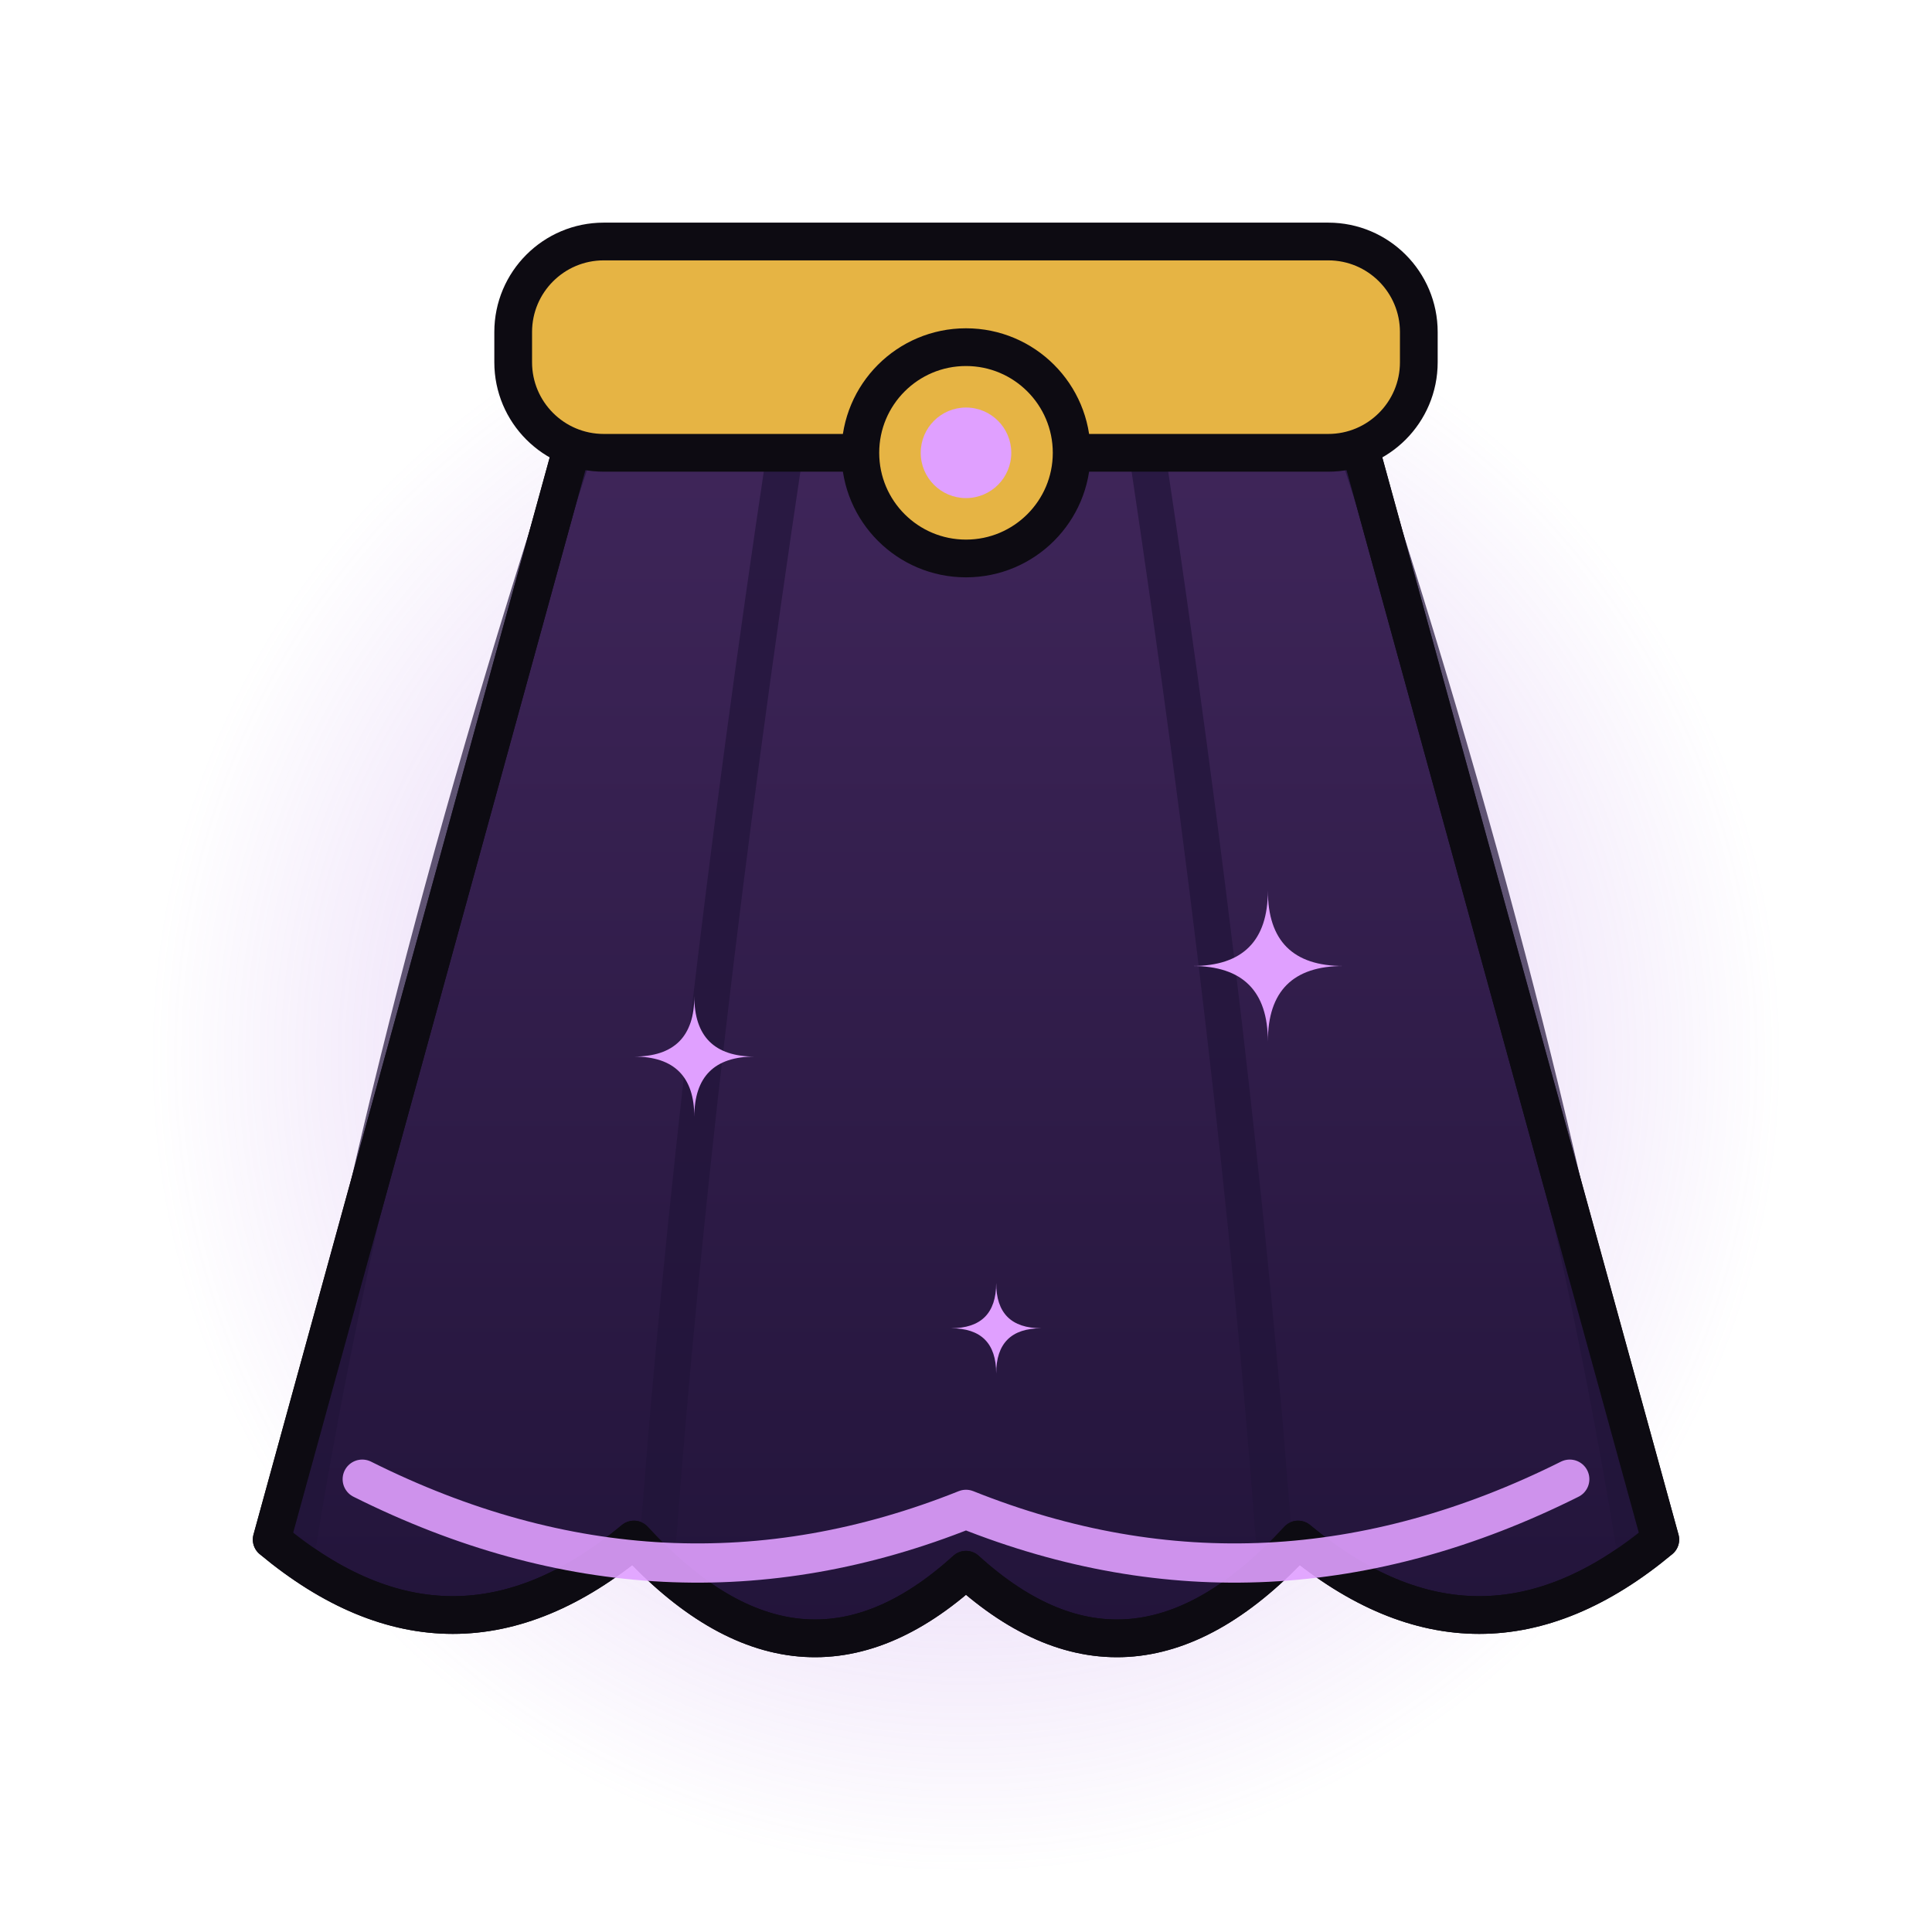
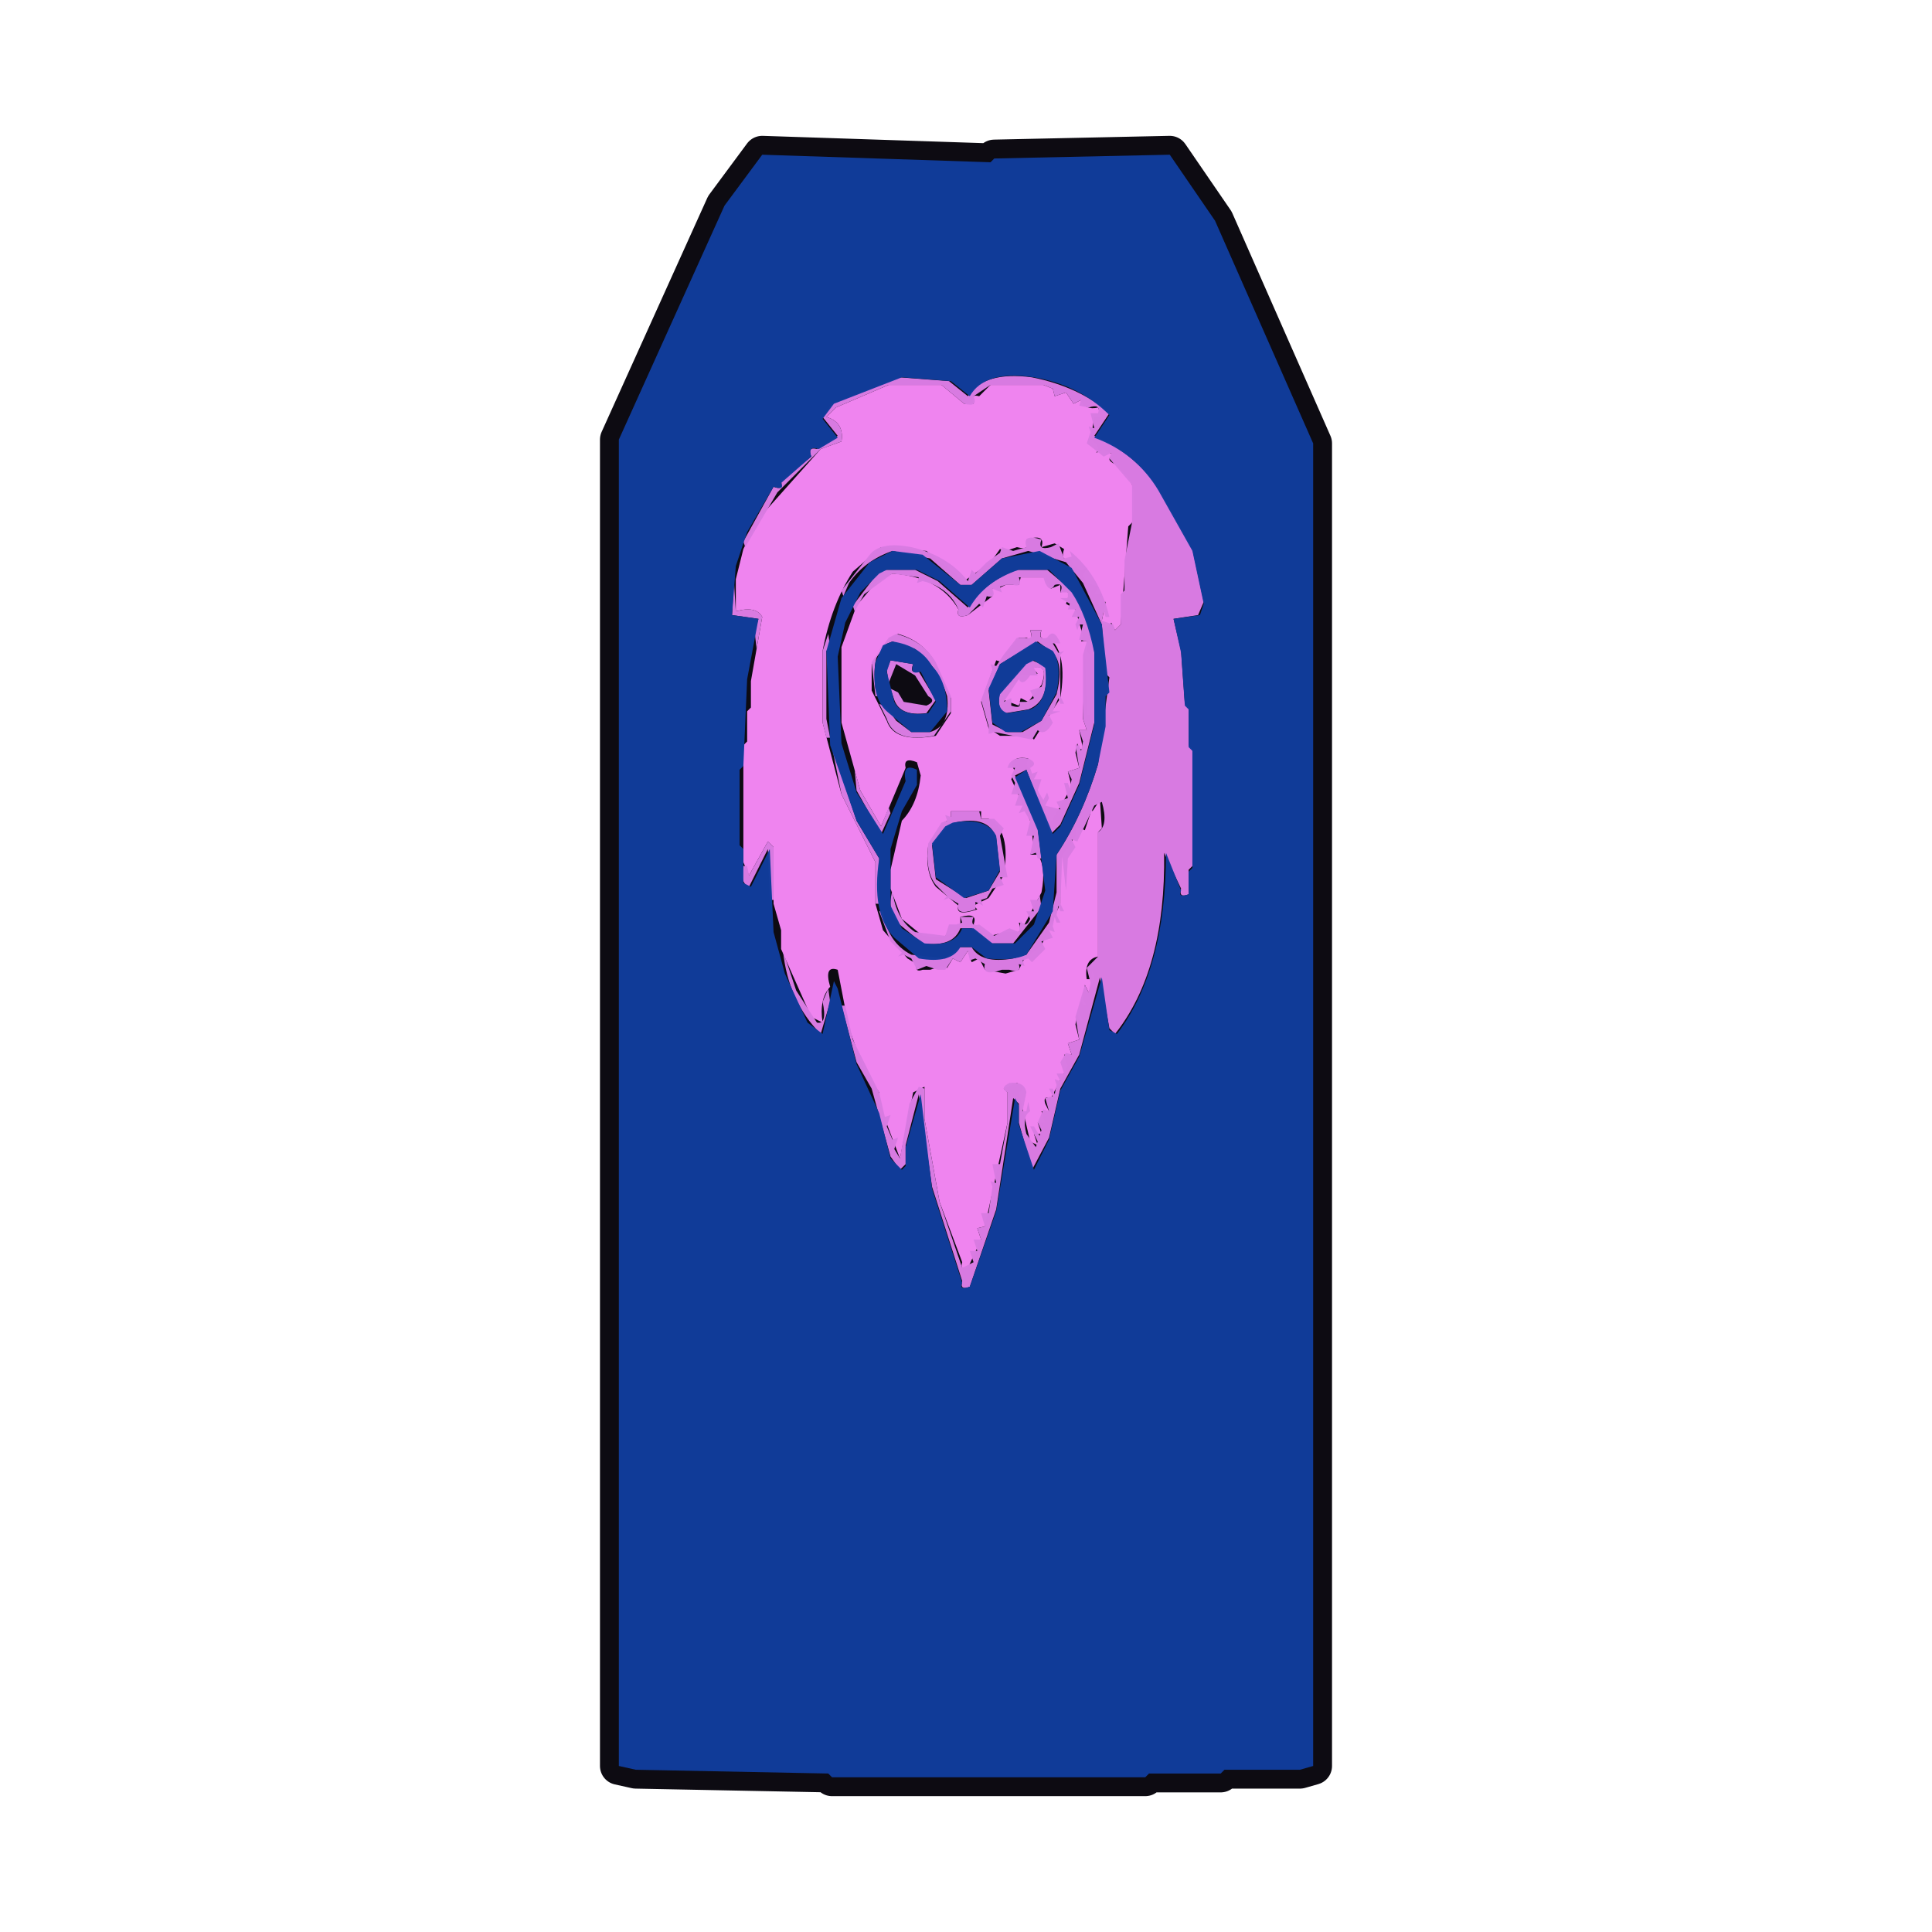
<svg xmlns="http://www.w3.org/2000/svg" viewBox="0 0 128 128" width="128" height="128" role="img" aria-label="Ancient Arcane Cape">
-   <defs>
-     <radialGradient id="equip_cape_magic_t3_1" cx="0.5" cy="0.5" r="0.5">
-       <stop offset="0" stop-color="#a563e0" stop-opacity="0.45" />
-       <stop offset="1" stop-color="#a563e0" stop-opacity="0" />
-     </radialGradient>
-     <linearGradient id="equip_cape_magic_t3_2" x1="0" y1="0" x2="0" y2="1">
-       <stop offset="0" stop-color="#43285e" />
-       <stop offset="1" stop-color="#22143a" />
-     </linearGradient>
-   </defs>
-   <circle cx="64" cy="70" r="54" fill="url(#equip_cape_magic_t3_1)" />
-   <path d="M40 22 Q64 14 88 22 L110 102 Q98 112 86 102 Q75 114 64 104 Q53 114 42 102 Q30 112 18 102 Z" fill="url(#equip_cape_magic_t3_2)" stroke="#0d0b12" stroke-width="2.5" stroke-linejoin="round" stroke-linecap="round" />
-   <path d="M38 30 Q25.0 70 19.8 102" fill="none" stroke="#22143a" stroke-width="2.4" stroke-opacity="0.7" stroke-linecap="round" stroke-linejoin="round" />
-   <path d="M52 30 Q46.0 70 43.6 102" fill="none" stroke="#22143a" stroke-width="2.4" stroke-opacity="0.7" stroke-linecap="round" stroke-linejoin="round" />
-   <path d="M76 30 Q82.0 70 84.4 102" fill="none" stroke="#22143a" stroke-width="2.4" stroke-opacity="0.7" stroke-linecap="round" stroke-linejoin="round" />
-   <path d="M90 30 Q103.0 70 108.2 102" fill="none" stroke="#22143a" stroke-width="2.4" stroke-opacity="0.7" stroke-linecap="round" stroke-linejoin="round" />
-   <path d="M40 22 Q64 14 88 22 L110 102 Q98 112 86 102 Q75 114 64 104 Q53 114 42 102 Q30 112 18 102 Z" fill="none" stroke="#0d0b12" stroke-width="2.5" stroke-linejoin="round" stroke-linecap="round" />
-   <path d="M24 98 Q44 108 64 100 Q84 108 104 98" fill="none" stroke="#e0a0ff" stroke-width="2.6" stroke-opacity="0.9" stroke-linecap="round" stroke-linejoin="round" />
-   <rect x="34" y="16" width="60" height="14" rx="6" fill="#e6b444" stroke="#0d0b12" stroke-width="2.5" stroke-linejoin="round" stroke-linecap="round" />
-   <circle cx="64" cy="30" r="7" fill="#e6b444" stroke="#0d0b12" stroke-width="2.5" stroke-linejoin="round" stroke-linecap="round" />
-   <circle cx="64" cy="30" r="3" fill="#e0a0ff" />
-   <path d="M46 66 Q46 70 50 70 Q46 70 46 74 Q46 70 42 70 Q46 70 46 66 Z" fill="#e0a0ff" fill-opacity="1" />
-   <path d="M84 59 Q84 64 89 64 Q84 64 84 69 Q84 64 79 64 Q84 64 84 59 Z" fill="#e0a0ff" fill-opacity="1" />
-   <path d="M66 85 Q66 88 69 88 Q66 88 66 91 Q66 88 63 88 Q66 88 66 85 Z" fill="#e0a0ff" fill-opacity="1" />
+   <g transform="scale(0.25)">
+     <path fill="#0d0b12" stroke="#0d0b12" stroke-width="10" stroke-linejoin="round" d="M 202 41 L 262.5 43 L 263.5 42 L 310 41 L 322 58.5 L 348 117.5 L 348 468 L 344.5 469 L 324.5 469 L 323.5 470 L 304.5 470 L 303.5 471 L 220.5 471 L 219.5 470 L 168.5 469 L 164 468 L 164 116.5 L 192 54.5 L 202 41 Z " />
+     <path fill="rgb(240,133,240)" opacity="0.996" d="M 235.5 102 L 249.5 102 L 255.5 107 L 258 107 Q 256.9 104.3 259.5 105 L 262.5 102 L 276.5 102 L 279 103 L 279.5 105 L 282.5 104 L 284.5 107 L 286.5 106 Q 287.6 108.8 291 108 L 292 110.5 L 290 110.5 L 289 116.5 Q 292.1 118.3 290.5 120 L 292.5 119 L 295 120.5 Q 292.8 121.8 295.5 123 L 297 122.5 L 296 123.5 L 299 126.5 Q 301.7 130.3 300 138.5 L 299 139.5 L 297 165.5 L 295.5 167 L 294.5 165 Q 293.3 167.3 292 164.5 L 293 159.5 L 292 159.5 L 291.5 161 L 291 159.5 L 292 157.5 L 290 157.5 L 291 155.5 L 288 154.5 L 287 152.5 L 288 150.5 Q 285.7 152.2 283.5 148 Q 280.9 148.8 282 145.5 L 279.5 144 L 276 145 Q 277.2 141.3 272 143 Q 273.3 146 269.5 145 L 266.5 146 L 265 145.5 L 262.5 149 L 255.5 154 L 245.5 146 L 233.5 145 L 226 151.5 Q 220.3 160.3 218 172.5 L 218 191.5 L 223 210.5 L 232 228.5 L 232 239.5 L 234 246.5 L 240.5 254 L 243 255.5 Q 242.3 257.8 244.5 257 L 246.5 257 L 249.5 256 L 251 256.5 L 252.5 254 L 254.5 255 L 256.5 252 L 257.5 255 L 259.5 254 L 261 257 L 266.5 258 L 270 257 L 271.5 254 L 276 250.5 L 281 239.5 L 281 227.5 L 285 221.5 L 285 219 L 287.5 220 L 289 215.5 L 288 213.5 L 289 213.5 L 289.5 215 L 291.5 212 L 292 219.5 L 291 220.5 L 291 253.5 Q 287.2 254.2 288 259.5 L 289 259.5 L 289.5 257 L 290 259.5 L 288.5 263 L 287.5 261 L 287 264.5 L 288 266.5 L 287 266.5 L 286.5 265 L 286 268.5 L 287 270.5 L 286 270.5 L 285.5 269 L 285 271.5 L 286 275.5 L 283 276.5 L 284 279.5 L 282 279.5 L 283 282.5 L 278.5 291 Q 276.3 290.3 277 292.5 L 278 294.5 L 276 294.5 L 277 297.5 L 275 297.5 L 276 300.5 L 274 300.5 L 275 303.5 L 273 302.5 L 270 289.5 Q 272.2 288.3 269.5 287 L 266 288.5 L 267 289.5 L 267 297.5 L 261 325 L 259 325.5 L 260 328.5 L 256.5 336 Q 254.3 336.8 255 334.5 L 249 318.5 L 245 296.5 L 245 288 L 242 289.5 L 238.5 307 L 233 292.5 L 233 289.5 L 229 283.5 L 225 272.5 L 222 257 Q 218.3 255.7 220 261.5 Q 217 264.8 218 271 L 215 269.5 L 207 251.5 L 207 246.5 L 205 239.5 L 205 224.5 L 203.5 223 L 198.5 232 L 197 228.5 L 197 197.5 L 198 196.5 L 198 188.5 L 199 187.5 L 199 180.5 L 202 163.5 Q 200.4 160.5 195 162 L 195 153.5 L 197 145.5 L 201 137.5 L 217.5 119 L 223 117 Q 223.8 111.9 219 110.5 L 221.5 108 L 235.5 102 Z " />
+     <path fill="rgb(240,133,240)" opacity="0.996" d="M 236.5 152 Q 249.1 152.9 254 161.5 Q 253.2 164.1 256.5 163 L 263 158 Q 261.9 155.3 264.5 156 L 266.5 155 L 268.5 155 L 270 155 L 270.5 153 L 277 153 L 278.5 156 L 281 155 L 281 157 Q 283.7 155.9 283 158.5 L 282.5 160 L 285 161.5 L 287 168.5 L 286.5 170 Q 289.1 169.2 288 172.5 L 289 173.5 L 289 189.5 L 288 189.5 L 287.5 173 L 287 190.5 L 288 193.5 L 286 193.5 L 287 198.5 L 286 198.5 L 285.5 197 L 285 199.5 L 286 203.5 L 283 204.5 L 284 208.5 L 278.5 218 L 272 202.5 L 272.5 201 Q 268.8 200.3 268 202.5 L 269 204.5 L 268 206.5 L 273 217.5 L 274 224.5 L 273 226.5 L 275 226.5 Q 277.3 229.7 276 236.5 L 271.5 245 L 270 244.5 Q 271.1 247.8 268.5 247 L 266.5 247 L 262.5 248 L 258 245 Q 259.3 241.7 254.5 243 L 254.5 245 Q 252.3 249.3 244.5 248 L 239 243.5 L 236 235.5 L 236 230.5 L 239 217.5 Q 243.2 213.2 244 205.5 L 243 202 Q 239.3 200.5 240 203.5 L 233.5 219 L 228 209.5 L 223 191.5 L 223 171.5 L 227 160.5 L 232.5 154 L 236.5 152 Z M 273 167 Q 274 170 272 169 L 270 169 L 266 174 Q 267 176 264 175 L 260 186 L 262 193 L 265 195 L 273 195 L 274 196 L 281 185 Q 283 173 278 169 Q 275 170 276 167 L 273 167 Z M 238 168 L 236 169 L 231 176 L 231 183 L 235 191 Q 237 197 248 195 L 252 189 L 252 185 L 248 176 Q 245 170 238 168 Z M 252 215 L 252 217 L 250 218 L 246 224 Q 245 231 248 235 L 254 240 Q 253 243 259 241 L 258 240 L 262 238 L 266 232 Q 268 220 262 217 L 260 217 L 260 215 L 252 215 Z " />
+     <path fill="rgb(240,133,240)" opacity="0.996" d="M 273.5 177 Q 278.1 175.7 276 181.5 L 272.5 186 L 270.5 185 L 270 187 L 266 185.5 L 270.5 179 L 272.5 179 L 275 178.5 L 273.5 177 Z " />
+     <path fill="rgb(217,122,226)" opacity="0.996" d="M 238.5 100 L 251.5 101 L 256.5 105 Q 260.8 98.3 273.5 100 Q 286 102.5 294 109.5 L 290 115.5 Q 300.8 120.2 307 129.5 L 316 145.5 L 319 159.5 L 317.5 163 L 311 164 L 313 172.5 L 314 186.5 L 315 187.5 L 315 197.5 L 316 198.5 L 316 229.5 L 315 230.5 L 315 237 Q 312.3 238.1 313 235.5 L 308.5 226 Q 309 257 295.5 274 L 294 272.5 L 291.5 259 L 286 279.5 L 281 288.5 L 278 301.5 L 273.5 310 L 270 297.5 L 270 292.5 L 268.5 291 L 264 320.5 L 257 341 Q 254.3 342.1 255 339.5 L 247 314.5 L 243.5 290 L 240 303.5 L 240 308.5 L 238.5 310 L 236 306.5 L 231 288.5 L 227 281.5 L 223 266.5 L 224 266.5 L 226 275.5 L 233 289.5 L 234.5 296 L 236 295.5 L 235 298.5 L 236.5 302 L 238 301.5 L 237 304.5 L 238.5 307 L 241 292.5 L 243.5 288 L 245 288.5 L 245 296.5 L 249 318.5 L 255 336 L 258 334.5 L 257 331.5 L 259 331.5 L 258 328.5 L 260 328.5 L 259 325.5 L 261 325 L 260 321.5 L 262 321.5 L 263 314.5 L 262.5 313 L 264 313.5 L 263 308.5 L 265 308.5 L 267 297.5 L 267 289.5 Q 264.8 288.3 267.5 287 Q 271.5 286.5 272 289.5 L 271 294.5 L 272 294.5 L 272.5 292 L 273 294.5 Q 270.8 295.8 272 300.5 L 274.5 304 L 275 302.5 L 273 298.5 L 274 298.5 L 275.5 301 L 276 299.5 L 275 297.5 L 276.5 294 L 278 294.5 L 277 291 L 279 290.5 L 278 288.5 L 279 288.5 L 279.5 290 L 280 287.5 L 279.5 286 L 281 286.5 L 280 284.5 L 282 284.5 L 281 281.5 L 282.5 279 L 284 279.5 L 283 276.5 L 286 275.5 L 285 269.5 L 287.5 261 L 288.5 263 L 289 260.5 L 288 256.5 L 291 253.5 L 291 220.5 Q 293.8 218.8 292 212.5 L 290 213.5 L 285.5 223 L 284 222.5 L 285 224.5 L 283 227.5 L 282.5 236 L 281.5 227 L 281 239.5 L 282 241.5 L 281 241.5 L 280.5 240 L 280 242.5 L 281 244.5 L 280 244.5 L 279.5 243 L 279 245.5 L 279.5 247 L 278 246.5 L 279 248.5 L 276 249.5 L 277 251.5 L 273.5 255 L 272.5 254 L 271 254.5 L 271.5 256 L 270 255.5 Q 270.8 258.1 267.5 257 L 265.5 257 Q 260.1 258.9 261 255.5 L 258.5 254 L 257 254.5 L 256.5 252 L 254.5 255 L 252.5 254 L 250.5 257 L 248.5 257 L 245.5 256 L 243 257 L 241.5 254 L 239.5 253 L 238 253.5 L 239 252.5 L 236 249.5 L 233 241.5 L 234 241.5 Q 235.2 249.8 241.5 253 L 250.5 254 L 254.5 251 L 257.5 251 Q 260 255.5 268.5 254 L 272 253 L 278 244.5 L 280 236.5 L 280 226.5 Q 287 216 291 202.5 L 294 179.5 L 293 178.5 L 292 165.5 L 287 154.5 L 282.5 149 L 272.5 146 L 265.5 148 L 257.5 155 L 254.5 155 L 246.5 148 L 236.5 146 Q 229.1 148.6 225 154.5 L 223.5 158 L 223 156.5 L 230.5 147 Q 233.4 143.4 241.5 145 Q 251.2 147.2 256.5 154 L 257.5 151 L 258.5 152 L 261.5 149 L 265 146.5 L 265.5 145 L 268.5 146 L 272 145 Q 270.8 141.3 276 143 Q 274.8 146 278.5 145 L 280.5 144 L 282 148 L 284 147.5 L 283.5 146 Q 291.3 152.3 294 163.5 L 293 163.5 L 292.5 162 L 292 164.5 L 295 165.5 L 295.5 167 L 297 165.5 L 297 157.5 L 298 156.5 L 298 148.5 L 300 138.5 L 300 128.5 L 294 121.5 L 294.5 120 L 292.5 121 L 288 117.5 L 289 114.5 L 288.5 113 L 290 113.5 L 289 109.5 L 291 109.5 Q 291.8 106.9 288.5 108 L 286 107.5 L 286.5 106 L 284.5 107 L 282.5 104 L 279.5 105 L 279 103 L 276.5 102 L 262.5 102 L 258 105 Q 259.3 108 255.5 107 L 249.5 102 L 235.5 102 L 221.5 108 L 219 110.5 Q 223.8 111.9 223 117 L 217.5 119 L 206 130.5 L 197.5 145 L 197 143.5 L 205 129 Q 207.7 130.1 207 127.5 L 215 121 Q 213.9 118.3 216.5 119 L 222 115.5 L 218 110.5 L 220.5 107 L 238.5 100 Z " />
+     <path fill="rgb(217,122,226)" opacity="0.996" d="M 234.5 151 L 242.5 151 L 248.5 154 L 256.5 161 Q 261.1 154.1 269.5 151 L 277.5 151 L 284 156.5 Q 288.5 163 290 172.5 L 290 191.5 L 286 207.5 L 281 218.5 L 278.5 221 L 272 204 L 269 205.5 L 275 219.5 L 276 227.5 L 275 227.5 L 274.5 226 L 273 226.5 L 274 221.5 L 272 221.5 L 273 217.5 L 271.5 215 L 270 215.5 L 271 213.5 L 269 213.5 L 270 210.5 L 268 210.5 L 269 207.5 L 268 205.5 L 269 203.5 L 267 203.5 Q 267.8 200.3 272.5 201 Q 275.3 202.3 273 203.5 L 273.5 205 L 275 204.5 L 274 206.5 L 276 206.5 L 275 209.5 L 276.5 212 L 277.5 210 L 278 211.5 L 277 213.5 L 281 214.5 L 280 212.5 L 283 211.5 L 282 207.5 L 283 207.5 L 283.5 209 L 284 206.5 L 283 204.5 L 286 203.5 L 285 197.5 L 286 197.5 L 286.5 199 L 287 196.5 L 286 193.5 L 288 193.5 L 287 190.5 L 287 173.5 L 288 170 L 286 169.5 L 287 165.5 L 286 165.5 L 285.5 167 L 285 165.5 L 286 163.5 L 284 163.5 L 285 161.5 L 283 161.5 L 283.5 160 L 281 158.5 L 283 158.5 L 283 157 L 281 157 Q 282.1 154.3 279.5 155 Q 278.3 157.2 277 154.5 L 276.5 153 L 270 153 Q 271.1 155.7 268.5 155 L 266.5 155 L 265 155.5 L 265.5 157 L 263 156 Q 264.1 158.7 261.5 158 L 260.5 161 L 259.5 160 L 256.5 163 Q 253.2 164.1 254 161.5 Q 251.4 155.6 244.5 154 L 243 154.5 L 243.5 153 L 236.5 152 L 229 157.5 L 226.5 162 L 226 160.5 L 232.5 152 L 234.5 151 Z " />
+     <path fill="rgb(217,122,226)" opacity="0.996" d="M 194.5 154 L 195 162 Q 200.4 160.5 202 163.5 L 200.5 172 L 200 167.5 L 201 164 L 194 163 L 194.5 154 Z " />
+     <path fill="rgb(217,122,226)" opacity="0.996" d="M 273 167 L 276 167 Q 274.9 169.7 277.5 169 Q 279.3 166.2 281 170.5 L 279 170.5 L 280.5 173 L 282 172.5 L 281 173.5 L 281 184.5 L 282 186.5 L 281 186.5 L 280.5 185 L 279 188.5 L 281 188.5 L 278 189.5 L 279 191.5 Q 277 195.2 275 193.5 L 273.5 196 L 263.5 194 L 262 194.5 L 262 192.5 L 260 185.5 L 263 177.5 L 262.5 176 L 264 176.5 L 266 173.5 L 269.5 169 L 271.5 169 Q 274.1 169.7 273 167 Z M 275 170 L 265 176 L 262 183 L 263 192 L 267 194 L 271 194 L 276 191 L 280 184 Q 282 176 279 173 L 275 170 Z " />
+     <path fill="rgb(217,122,226)" opacity="0.996" d="M 219.5 168 L 220 171.5 L 219 172.5 L 219 190.5 L 220 195.5 L 219 195.5 L 218 191.5 L 218 172.5 L 219.5 168 Z " />
+     <path fill="rgb(217,122,226)" opacity="0.996" d="M 237.5 168 Q 244.7 169.8 248 175.5 L 252 184.5 L 252 188.5 L 247.5 195 Q 237 197 235 190.5 L 233 186.5 L 235 187.5 L 237.5 191 L 241.5 194 L 246.5 194 Q 251.9 192.4 251 184.5 Q 248.5 176.5 242.5 172 L 236.5 170 L 234 171 Q 231 174.3 232 182.5 L 233 184.5 L 232 184.5 L 231 175.5 L 235.5 169 L 237.5 168 Z " />
+     <path fill="rgb(217,122,226)" opacity="0.996" d="M 236 175 L 242 176 Q 240.9 178.7 243.5 178 L 248 185.5 L 245.5 189 Q 238.6 189.9 237 185.5 L 236 182.5 L 238 183.5 L 239.5 186 L 245.5 187 Q 248.3 185.8 246 184.5 L 242.5 179 L 237.5 176 L 235.5 181 L 235 177.5 L 236 175 Z " />
+     <path fill="rgb(217,122,226)" opacity="0.996" d="M 273.5 175 L 277 176.5 Q 278.4 185.8 272.5 188 L 266.5 189 Q 264 188 265 183.5 L 271.5 176 L 273.5 175 Z M 274 177 L 275 179 L 273 179 Q 271 182 270 180 L 266 186 L 268 185 L 268 187 Q 271 188 270 186 L 272 186 L 274 185 L 273 183 L 276 182 Q 278 176 274 177 Z " />
+     <path fill="rgb(217,122,226)" opacity="0.996" d="M 220.5 198 L 227 217.5 L 233 227.5 L 233 239.5 L 232 239.5 L 232 228.5 L 223 210.5 L 220.5 198 Z " />
+     <path fill="rgb(217,122,226)" opacity="0.996" d="M 226.5 204 L 228 209.5 L 233.5 219 L 235.5 214 L 236 215.5 L 233.5 221 L 227 209.5 L 226.5 204 Z " />
+     <path fill="rgb(217,122,226)" opacity="0.996" d="M 252 215 L 259.5 215 L 260 217 L 261.5 217 L 263.5 217 L 266 219.5 L 265 221.5 L 267 232.5 L 265 232.5 L 266 234.5 L 263 235.5 L 261.5 238 L 260 238.5 L 260.5 240 L 258.5 239 L 258.5 241 Q 253.1 242.9 254 239.5 L 251.5 238 L 250 238.5 L 251 237.5 L 248 234.5 Q 245.1 230.9 246 223.5 L 249.5 218 L 251 217.5 L 250.5 216 L 252 216.5 L 252 215 Z M 253 218 L 251 219 L 247 224 L 248 233 L 256 238 L 262 236 L 265 231 L 264 222 Q 262 216 253 218 Z " />
+     <path fill="rgb(217,122,226)" opacity="0.996" d="M 203.5 223 L 205 224.5 L 205 238.5 L 204 238.5 L 203.5 225 L 198.5 235 Q 196 234 197 229.5 L 198 229.5 L 198.5 232 L 203.5 223 Z " />
+     <path fill="rgb(217,122,226)" opacity="0.996" d="M 236.5 236 Q 237.4 243.6 242.5 247 L 250.5 248 L 251.5 245 L 253.5 245 L 255 244.5 L 254.5 243 L 258 243 Q 256.9 245.7 259.5 245 L 263.5 248 L 267.5 246 L 270 247 L 270.5 244 Q 271.8 246.2 273 243.5 L 272 241.5 L 274 241.5 L 273 238.5 L 275 238.5 L 275.5 237 L 276 240.5 L 268.5 250 L 262.5 250 L 257.5 246 L 254.5 246 Q 252.6 251.1 244.5 250 L 239 245.5 Q 234.8 242.1 236.5 236 Z " />
+     <path fill="rgb(217,122,226)" opacity="0.996" d="M 207.5 252 L 211 262.5 L 216.5 271 Q 219.3 271.6 218 265.5 L 219.5 262 L 220 265.5 L 217.5 274 Q 208.9 265.4 207.5 252 Z " />
+     <path fill="rgb(16,60,154)" opacity="0.984" d="M 202 41 L 262.5 43 L 263.5 42 L 310 41 L 322 58.5 L 348 117.5 L 348 468 L 344.5 469 L 324.5 469 L 323.5 470 L 304.5 470 L 303.5 471 L 220.5 471 L 219.5 470 L 168.5 469 L 164 468 L 164 116.5 L 192 54.5 L 202 41 Z M 239 100 L 221 107 L 218 111 L 222 116 L 217 119 Q 214 118 215 121 L 207 128 Q 208 130 205 129 L 198 141 L 195 150 L 194 163 L 201 164 L 198 180 L 197 203 L 196 204 L 196 224 L 197 225 L 197 234 L 199 235 L 204 225 L 205 247 L 208 258 L 214 271 L 218 274 L 221 260 L 222 262 L 227 282 L 233 295 L 236 307 L 239 310 L 240 309 L 240 304 L 244 290 L 247 315 L 255 340 Q 254 342 257 341 L 264 321 L 269 291 L 270 293 L 270 298 L 274 310 L 278 302 L 281 289 L 286 280 L 292 259 L 294 273 L 296 274 Q 309 257 309 226 L 313 236 Q 312 238 315 237 L 315 231 L 316 230 L 316 199 L 315 198 L 315 188 L 314 187 L 313 173 L 311 164 L 318 163 L 319 160 L 316 146 L 307 130 Q 301 120 290 116 L 294 110 Q 286 102 274 100 Q 261 98 257 105 L 252 101 L 239 100 Z " />
+     <path fill="rgb(16,60,154)" opacity="0.984" d="M 236.5 146 L 244.5 147 L 254.5 155 L 257.5 155 L 265.5 148 L 275.5 146 L 284 150.5 L 292 165.5 L 294 183.5 L 293 184.5 L 293 192.5 L 291 202.5 Q 287 216 280 226.5 L 279 241.5 L 272 253 Q 268.6 254.7 261.5 254 L 257.5 251 L 254.5 251 Q 252 255.5 243.5 254 L 237 248.5 Q 230.8 242.2 233 227.5 L 227 217.5 L 220 197.5 L 219 172.5 L 223 158.5 L 230.5 149 L 236.5 146 Z M 235 151 L 233 152 L 228 157 L 224 165 L 222 174 L 223 197 L 227 210 L 234 221 L 240 207 Q 239 202 243 204 L 243 208 L 239 215 L 236 225 L 236 240 L 239 246 L 245 250 Q 253 251 255 246 L 258 246 L 263 250 L 269 250 L 274 245 L 277 236 L 275 220 L 269 206 L 272 204 L 279 221 L 281 219 L 286 208 L 290 192 L 290 173 Q 288 163 284 157 L 278 151 L 270 151 Q 261 154 257 161 L 249 154 L 243 151 L 235 151 Z " />
+     <path fill="rgb(16,60,154)" opacity="0.984" d="M 236.5 170 Q 243.9 171.1 247 176.5 Q 251 180.5 251 188.5 L 246.5 194 L 241.5 194 L 235 188.5 Q 230.8 184.7 232 175.5 L 234 171 L 236.5 170 Z M 236 175 L 235 178 L 237 186 Q 239 190 246 189 L 248 186 L 244 178 Q 241 179 242 176 L 236 175 Z " />
+     <path fill="rgb(16,60,154)" opacity="0.984" d="M 274.5 170 L 279 172.5 Q 281.5 176 280 183.5 L 276 191 L 270.5 194 L 266.5 194 L 263 191.5 L 262 182.5 L 265 176 L 274.5 170 Z M 274 175 L 272 176 L 265 184 Q 264 188 267 189 L 273 188 Q 278 186 277 177 L 274 175 Z " />
+     <path fill="rgb(16,60,154)" opacity="0.984" d="M 252.5 218 Q 261.5 216.5 264 221.5 L 265 230.5 L 262 236 L 255.5 238 L 248 232.5 L 247 223.5 L 250.5 219 L 252.5 218 Z " />
+   </g>
</svg>
